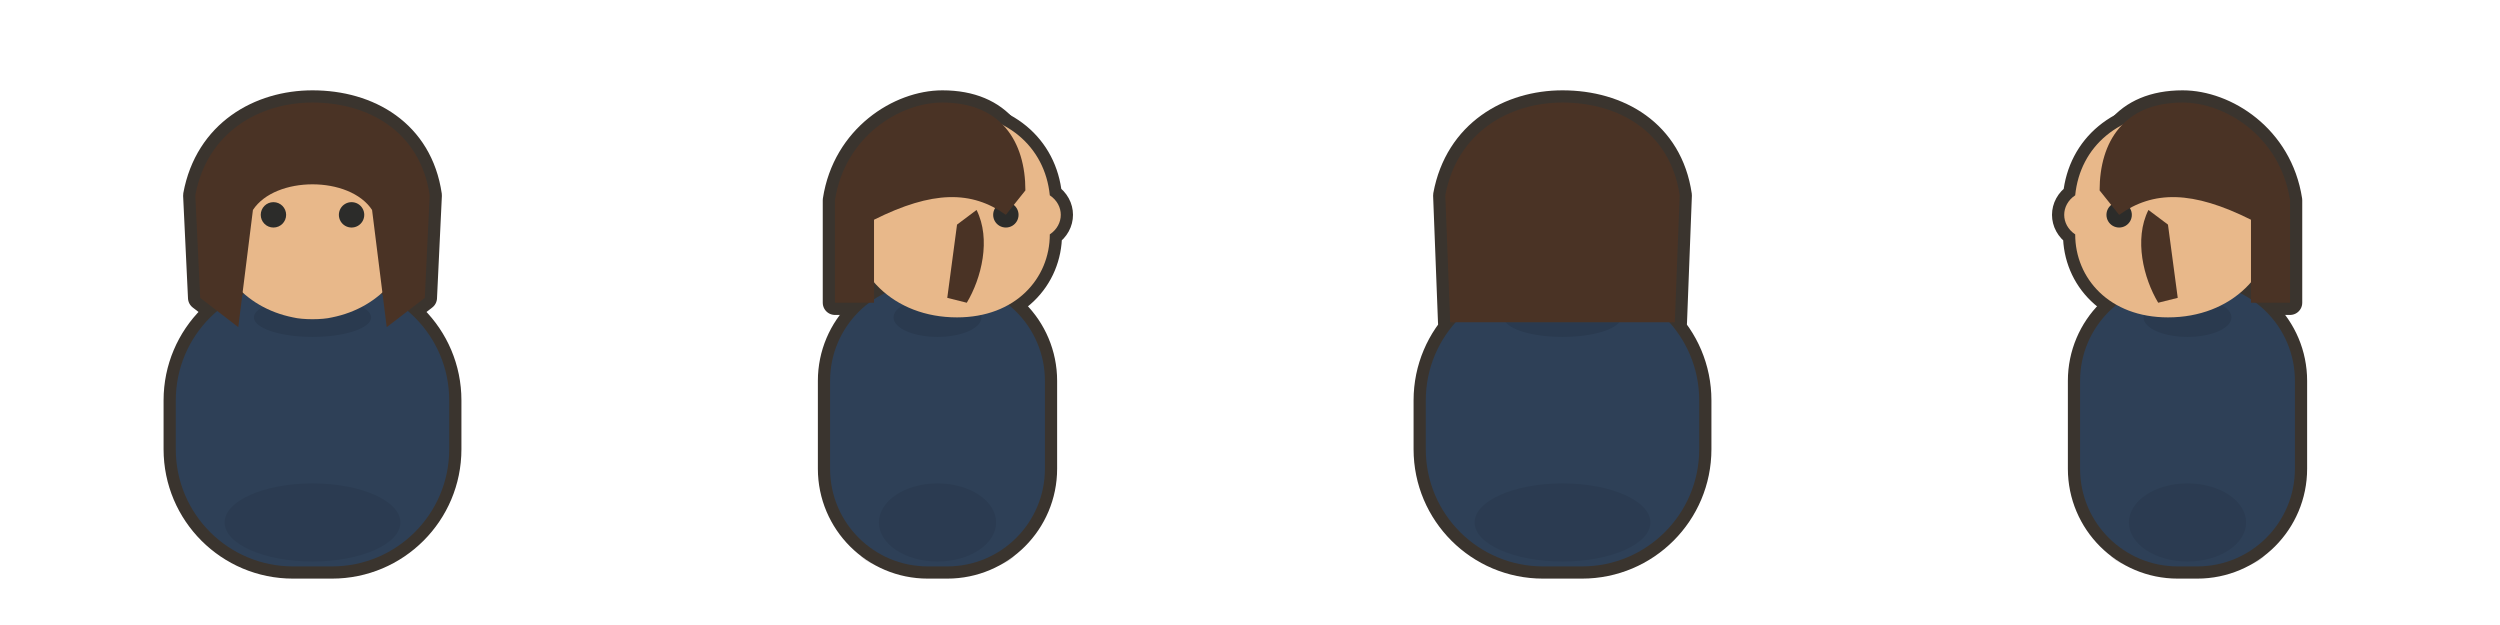
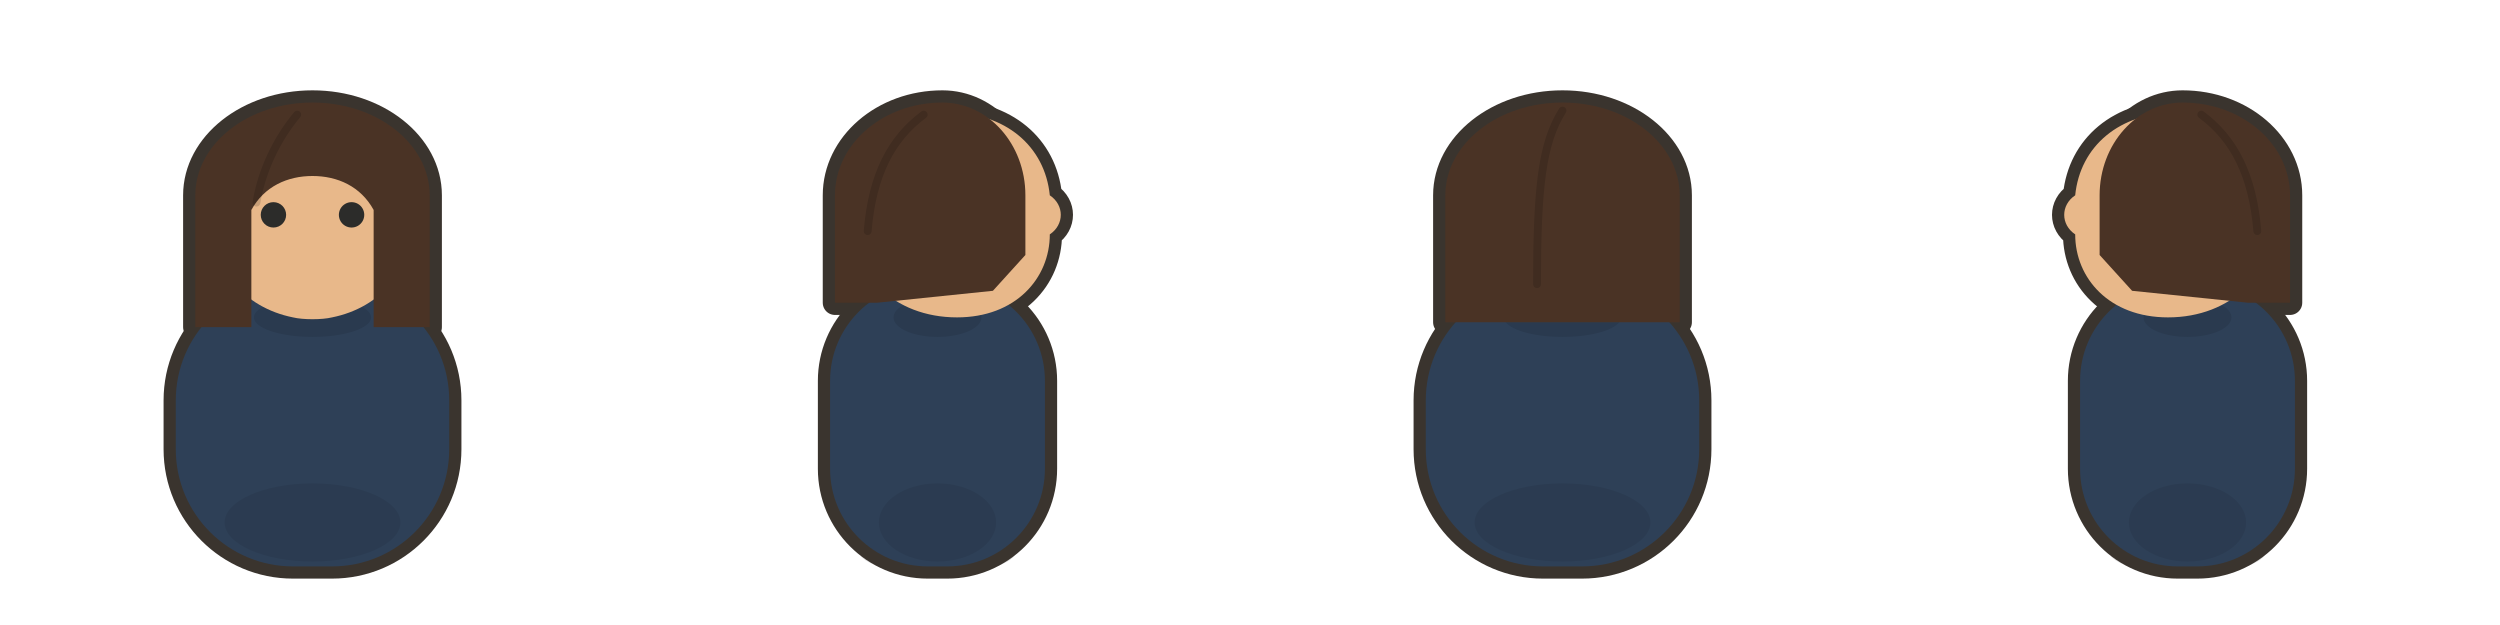
<svg xmlns="http://www.w3.org/2000/svg" viewBox="0 0 512 128" width="512" height="128">
  <g transform="translate(0 0)">
    <path d="M 48 113 a 16 4.5 0 1 0 32 0 a 16 4.5 0 1 0 -32 0 Z" fill="#000000" opacity="0.12" />
    <g transform="translate(64 0) scale(1 1) translate(-64 0)">
      <g transform="translate(64 87)">
        <path d="M -4 -29 h 8 a 24 24 0 0 1 24 24 v 10 a 24 24 0 0 1 -24 24 h -8 a 24 24 0 0 1 -24 -24 v -10 a 24 24 0 0 1 24 -24 Z" fill="#3A342E" stroke="#3A342E" stroke-width="5" stroke-linejoin="round" stroke-linecap="round" />
      </g>
    </g>
    <g transform="translate(64 58) scale(1) translate(-64 -58)">
      <g transform="translate(64 44)">
        <path d="M0-21C13-21 21-13 21 0 21 11 14 19 4 21 2 21.5-2 21.5-4 21-14 19-21 11-21 0-21-13-13-21 0-21Z" fill="#3A342E" stroke="#3A342E" stroke-width="5" stroke-linejoin="round" stroke-linecap="round" />
      </g>
      <g transform="translate(64 44)">
-         <path d="M -24 -4 C -21.6 -17 -10.8 -23 0 -23 C 11.5 -23 22.1 -17 24 -4 L 23 17 L 15.2 23 L 12.2 -1 C 7.6 -8 -7.6 -8 -12.2 -1 L -15.2 23 L -23 17 Z" fill="#3A342E" stroke="#3A342E" stroke-width="5" stroke-linejoin="round" stroke-linecap="round" />
+         <path d="M-24-4C-24-14.494-13.255-23 0-23 13.255-23 24-14.494 24-4L24 23 12.522 23 12.522-1C9.881-5.827 5.128-7.956 0-7.956-5.128-7.956-9.881-5.827-12.522-1L-12.522 23-24 23Z" fill="#3A342E" stroke="#3A342E" stroke-width="5" stroke-linejoin="round" stroke-linecap="round" />
      </g>
    </g>
    <g transform="translate(64 0) scale(1 1) translate(-64 0)">
      <g transform="translate(64 87)">
        <path d="M -4 -29 h 8 a 24 24 0 0 1 24 24 v 10 a 24 24 0 0 1 -24 24 h -8 a 24 24 0 0 1 -24 -24 v -10 a 24 24 0 0 1 24 -24 Z" fill="#2E4057" />
        <path d="M -18 20 a 18 8 0 1 0 36 0 a 18 8 0 1 0 -36 0 Z" fill="#00000012" />
      </g>
      <g transform="translate(64 87)">
        <path d="M -8 -29 A 8 7 0 0 0 8 -29 Z" fill="#E8B88A" />
      </g>
      <g transform="translate(64 87)">
        <path d="M -12 -22 a 12 4 0 1 0 24 0 a 12 4 0 1 0 -24 0 Z" fill="#00000018" />
      </g>
    </g>
    <g transform="translate(64 58) scale(1) translate(-64 -58)">
      <g transform="translate(64 44)">
        <path d="M0-21C13-21 21-13 21 0 21 11 14 19 4 21 2 21.5-2 21.5-4 21-14 19-21 11-21 0-21-13-13-21 0-21Z" fill="#E8B88A" />
        <path d="M-10.6 0C-10.6 1.436-9.436 2.6-8 2.6-6.564 2.6-5.4 1.436-5.4 0-5.4-1.436-6.564-2.6-8-2.6-9.436-2.6-10.6-1.436-10.6 0Z" fill="#2C2C2A" />
        <path d="M5.4 0C5.4 0.929 5.896 1.787 6.7 2.252 7.504 2.716 8.496 2.716 9.3 2.252 10.104 1.787 10.6 0.929 10.6 0 10.6-0.929 10.104-1.787 9.3-2.252 8.496-2.716 7.504-2.716 6.7-2.252 5.896-1.787 5.4-0.929 5.4 0Z" fill="#2C2C2A" />
      </g>
      <g transform="translate(64 44)">
-         <path d="M -24 -4 C -21.6 -17 -10.8 -23 0 -23 C 11.5 -23 22.1 -17 24 -4 L 23 17 L 15.2 23 L 12.2 -1 C 7.6 -8 -7.6 -8 -12.2 -1 L -15.2 23 L -23 17 Z" fill="#4A3325" />
+         <path d="M-24-4C-24-14.494-13.255-23 0-23 13.255-23 24-14.494 24-4L24 23 12.522 23 12.522-1C9.881-5.827 5.128-7.956 0-7.956-5.128-7.956-9.881-5.827-12.522-1L-12.522 23-24 23Z" fill="#4A3325" />
+         <path d="M-3.13-20.522C-7.304-15.565-10.435-8.957-11.478-2.5" fill="none" stroke="#00000024" stroke-width="1.6" stroke-linecap="round" stroke-linejoin="round" />
      </g>
    </g>
  </g>
  <g transform="translate(128 0)">
    <path d="M 48 113 a 16 4.5 0 1 0 32 0 a 16 4.5 0 1 0 -32 0 Z" fill="#000000" opacity="0.12" />
    <g transform="translate(64 0) scale(1 1) translate(-64 0)">
      <g transform="translate(64 87)">
        <path d="M -2 -29 h 4 a 20 20 0 0 1 20 20 v 18 a 20 20 0 0 1 -20 20 h -4 a 20 20 0 0 1 -20 -20 v -18 a 20 20 0 0 1 20 -20 Z" fill="#3A342E" stroke="#3A342E" stroke-width="5" stroke-linejoin="round" stroke-linecap="round" />
      </g>
    </g>
    <g transform="translate(64 58) scale(1) translate(-64 -58)">
      <g transform="translate(67 44)">
        <path d="M-1-21C11-21 19-14 20-4 23-2 23 2 20 4 20 13 13 21 1 21-12 21-21 12-21 0-21-12-13-21-1-21Z" fill="#3A342E" stroke="#3A342E" stroke-width="5" stroke-linejoin="round" stroke-linecap="round" />
      </g>
      <g transform="translate(67 44)">
-         <path d="M -24 18 L -24 -3 C -22 -16 -10.8 -23 -2 -23 C 10 -23 15 -15 15 -5 L 11 0 C 4 -5 -4 -5 -16 1 L -16 18 Z" fill="#3A342E" stroke="#3A342E" stroke-width="5" stroke-linejoin="round" stroke-linecap="round" />
-         <path d="M 5 -1 C 8 5 6 13 3 18 L -1 17 L 1 2 Z" fill="#3A342E" stroke="#3A342E" stroke-width="5" stroke-linejoin="round" stroke-linecap="round" />
+         <path d="M-24-4C-24-14.494-14.151-23-2-23 7.389-23 15-14.494 15-4L15 8.222 8.348 15.556-15.391 18-24 18Z" fill="#3A342E" stroke="#3A342E" stroke-width="5" stroke-linejoin="round" stroke-linecap="round" />
      </g>
    </g>
    <g transform="translate(64 0) scale(1 1) translate(-64 0)">
      <g transform="translate(64 87)">
        <path d="M -2 -29 h 4 a 20 20 0 0 1 20 20 v 18 a 20 20 0 0 1 -20 20 h -4 a 20 20 0 0 1 -20 -20 v -18 a 20 20 0 0 1 20 -20 Z" fill="#2E4057" />
        <path d="M -12 20 a 12 8 0 1 0 24 0 a 12 8 0 1 0 -24 0 Z" fill="#00000012" />
      </g>
      <g transform="translate(64 87)">
        <path d="M -9 -22 a 9 4 0 1 0 18 0 a 9 4 0 1 0 -18 0 Z" fill="#00000018" />
      </g>
    </g>
    <g transform="translate(64 58) scale(1) translate(-64 -58)">
      <g transform="translate(67 44)">
        <path d="M-1-21C11-21 19-14 20-4 23-2 23 2 20 4 20 13 13 21 1 21-12 21-21 12-21 0-21-12-13-21-1-21Z" fill="#E8B88A" />
        <path d="M8.4 0C8.4 0.929 8.896 1.787 9.7 2.252 10.504 2.716 11.496 2.716 12.3 2.252 13.104 1.787 13.6 0.929 13.6 0 13.6-0.929 13.104-1.787 12.3-2.252 11.496-2.716 10.504-2.716 9.7-2.252 8.896-1.787 8.4-0.929 8.4 0Z" fill="#2C2C2A" />
      </g>
      <g transform="translate(67 44)">
-         <path d="M -24 18 L -24 -3 C -22 -16 -10.8 -23 -2 -23 C 10 -23 15 -15 15 -5 L 11 0 C 4 -5 -4 -5 -16 1 L -16 18 Z" fill="#4A3325" />
-         <path d="M 5 -1 C 8 5 6 13 3 18 L -1 17 L 1 2 Z" fill="#4A3325" />
+         <path d="M-24-4C-24-14.494-14.151-23-2-23 7.389-23 15-14.494 15-4L15 8.222 8.348 15.556-15.391 18-24 18Z" fill="#4A3325" />
+         <path d="M-5.826-20.522C-12.522-15.565-16.348-8.13-17.304 3.333" fill="none" stroke="#00000024" stroke-width="1.6" stroke-linecap="round" stroke-linejoin="round" />
      </g>
    </g>
  </g>
  <g transform="translate(256 0)">
    <path d="M 48 113 a 16 4.5 0 1 0 32 0 a 16 4.5 0 1 0 -32 0 Z" fill="#000000" opacity="0.12" />
    <g transform="translate(64 0) scale(1 1) translate(-64 0)">
      <g transform="translate(64 87)">
        <path d="M -4 -29 h 8 a 24 24 0 0 1 24 24 v 10 a 24 24 0 0 1 -24 24 h -8 a 24 24 0 0 1 -24 -24 v -10 a 24 24 0 0 1 24 -24 Z" fill="#3A342E" stroke="#3A342E" stroke-width="5" stroke-linejoin="round" stroke-linecap="round" />
      </g>
    </g>
    <g transform="translate(64 58) scale(1) translate(-64 -58)">
      <g transform="translate(64 44)">
        <path d="M0-21C13-21 21-13 21 0 21 12 12 21 0 21-12 21-21 12-21 0-21-13-13-21 0-21Z" fill="#3A342E" stroke="#3A342E" stroke-width="5" stroke-linejoin="round" stroke-linecap="round" />
      </g>
      <g transform="translate(64 44)">
-         <path d="M -24 -4 C -21.6 -17 -10.8 -23 0 -23 C 11.5 -23 22.1 -17 24 -4 L 23 22 H -23 Z" fill="#3A342E" stroke="#3A342E" stroke-width="5" stroke-linejoin="round" stroke-linecap="round" />
+         <path d="M-24-4C-24-14.494-13.255-23 0-23 13.255-23 24-14.494 24-4L24 22-24 22Z" fill="#3A342E" stroke="#3A342E" stroke-width="5" stroke-linejoin="round" stroke-linecap="round" />
      </g>
    </g>
    <g transform="translate(64 0) scale(1 1) translate(-64 0)">
      <g transform="translate(64 87)">
        <path d="M -4 -29 h 8 a 24 24 0 0 1 24 24 v 10 a 24 24 0 0 1 -24 24 h -8 a 24 24 0 0 1 -24 -24 v -10 a 24 24 0 0 1 24 -24 Z" fill="#2E4057" />
        <path d="M -18 20 a 18 8 0 1 0 36 0 a 18 8 0 1 0 -36 0 Z" fill="#00000012" />
      </g>
      <g transform="translate(64 87)">
        <path d="M -12 -22 a 12 4 0 1 0 24 0 a 12 4 0 1 0 -24 0 Z" fill="#00000018" />
      </g>
    </g>
    <g transform="translate(64 58) scale(1) translate(-64 -58)">
      <g transform="translate(64 44)">
        <path d="M0-21C13-21 21-13 21 0 21 12 12 21 0 21-12 21-21 12-21 0-21-13-13-21 0-21Z" fill="#E8B88A" />
      </g>
      <g transform="translate(64 44)">
-         <path d="M -24 -4 C -21.6 -17 -10.8 -23 0 -23 C 11.5 -23 22.1 -17 24 -4 L 23 22 H -23 Z" fill="#4A3325" />
+         <path d="M-24-4C-24-14.494-13.255-23 0-23 13.255-23 24-14.494 24-4L24 22-24 22Z" fill="#4A3325" />
+         <path d="M0-21.348C-4.174-14.739-5.217-5.652-5.217 14.2" fill="none" stroke="#00000024" stroke-width="1.6" stroke-linecap="round" stroke-linejoin="round" />
      </g>
    </g>
  </g>
  <g transform="translate(384 0)">
    <path d="M 48 113 a 16 4.5 0 1 0 32 0 a 16 4.5 0 1 0 -32 0 Z" fill="#000000" opacity="0.12" />
    <g transform="translate(128 0) scale(-1 1)">
      <g transform="translate(64 0) scale(1 1) translate(-64 0)">
        <g transform="translate(64 87)">
          <path d="M -2 -29 h 4 a 20 20 0 0 1 20 20 v 18 a 20 20 0 0 1 -20 20 h -4 a 20 20 0 0 1 -20 -20 v -18 a 20 20 0 0 1 20 -20 Z" fill="#3A342E" stroke="#3A342E" stroke-width="5" stroke-linejoin="round" stroke-linecap="round" />
        </g>
      </g>
      <g transform="translate(64 58) scale(1) translate(-64 -58)">
        <g transform="translate(67 44)">
          <path d="M-1-21C11-21 19-14 20-4 23-2 23 2 20 4 20 13 13 21 1 21-12 21-21 12-21 0-21-12-13-21-1-21Z" fill="#3A342E" stroke="#3A342E" stroke-width="5" stroke-linejoin="round" stroke-linecap="round" />
        </g>
        <g transform="translate(67 44)">
-           <path d="M -24 18 L -24 -3 C -22 -16 -10.8 -23 -2 -23 C 10 -23 15 -15 15 -5 L 11 0 C 4 -5 -4 -5 -16 1 L -16 18 Z" fill="#3A342E" stroke="#3A342E" stroke-width="5" stroke-linejoin="round" stroke-linecap="round" />
-           <path d="M 5 -1 C 8 5 6 13 3 18 L -1 17 L 1 2 Z" fill="#3A342E" stroke="#3A342E" stroke-width="5" stroke-linejoin="round" stroke-linecap="round" />
+           <path d="M-24-4C-24-14.494-14.151-23-2-23 7.389-23 15-14.494 15-4L15 8.222 8.348 15.556-15.391 18-24 18Z" fill="#3A342E" stroke="#3A342E" stroke-width="5" stroke-linejoin="round" stroke-linecap="round" />
        </g>
      </g>
      <g transform="translate(64 0) scale(1 1) translate(-64 0)">
        <g transform="translate(64 87)">
          <path d="M -2 -29 h 4 a 20 20 0 0 1 20 20 v 18 a 20 20 0 0 1 -20 20 h -4 a 20 20 0 0 1 -20 -20 v -18 a 20 20 0 0 1 20 -20 Z" fill="#2E4057" />
          <path d="M -12 20 a 12 8 0 1 0 24 0 a 12 8 0 1 0 -24 0 Z" fill="#00000012" />
        </g>
        <g transform="translate(64 87)">
          <path d="M -9 -22 a 9 4 0 1 0 18 0 a 9 4 0 1 0 -18 0 Z" fill="#00000018" />
        </g>
      </g>
      <g transform="translate(64 58) scale(1) translate(-64 -58)">
        <g transform="translate(67 44)">
          <path d="M-1-21C11-21 19-14 20-4 23-2 23 2 20 4 20 13 13 21 1 21-12 21-21 12-21 0-21-12-13-21-1-21Z" fill="#E8B88A" />
          <path d="M8.4 0C8.4 0.929 8.896 1.787 9.7 2.252 10.504 2.716 11.496 2.716 12.3 2.252 13.104 1.787 13.6 0.929 13.6 0 13.6-0.929 13.104-1.787 12.3-2.252 11.496-2.716 10.504-2.716 9.7-2.252 8.896-1.787 8.4-0.929 8.4 0Z" fill="#2C2C2A" />
        </g>
        <g transform="translate(67 44)">
-           <path d="M -24 18 L -24 -3 C -22 -16 -10.8 -23 -2 -23 C 10 -23 15 -15 15 -5 L 11 0 C 4 -5 -4 -5 -16 1 L -16 18 Z" fill="#4A3325" />
-           <path d="M 5 -1 C 8 5 6 13 3 18 L -1 17 L 1 2 Z" fill="#4A3325" />
+           <path d="M-24-4C-24-14.494-14.151-23-2-23 7.389-23 15-14.494 15-4L15 8.222 8.348 15.556-15.391 18-24 18Z" fill="#4A3325" />
+           <path d="M-5.826-20.522C-12.522-15.565-16.348-8.13-17.304 3.333" fill="none" stroke="#00000024" stroke-width="1.6" stroke-linecap="round" stroke-linejoin="round" />
        </g>
      </g>
    </g>
  </g>
</svg>
